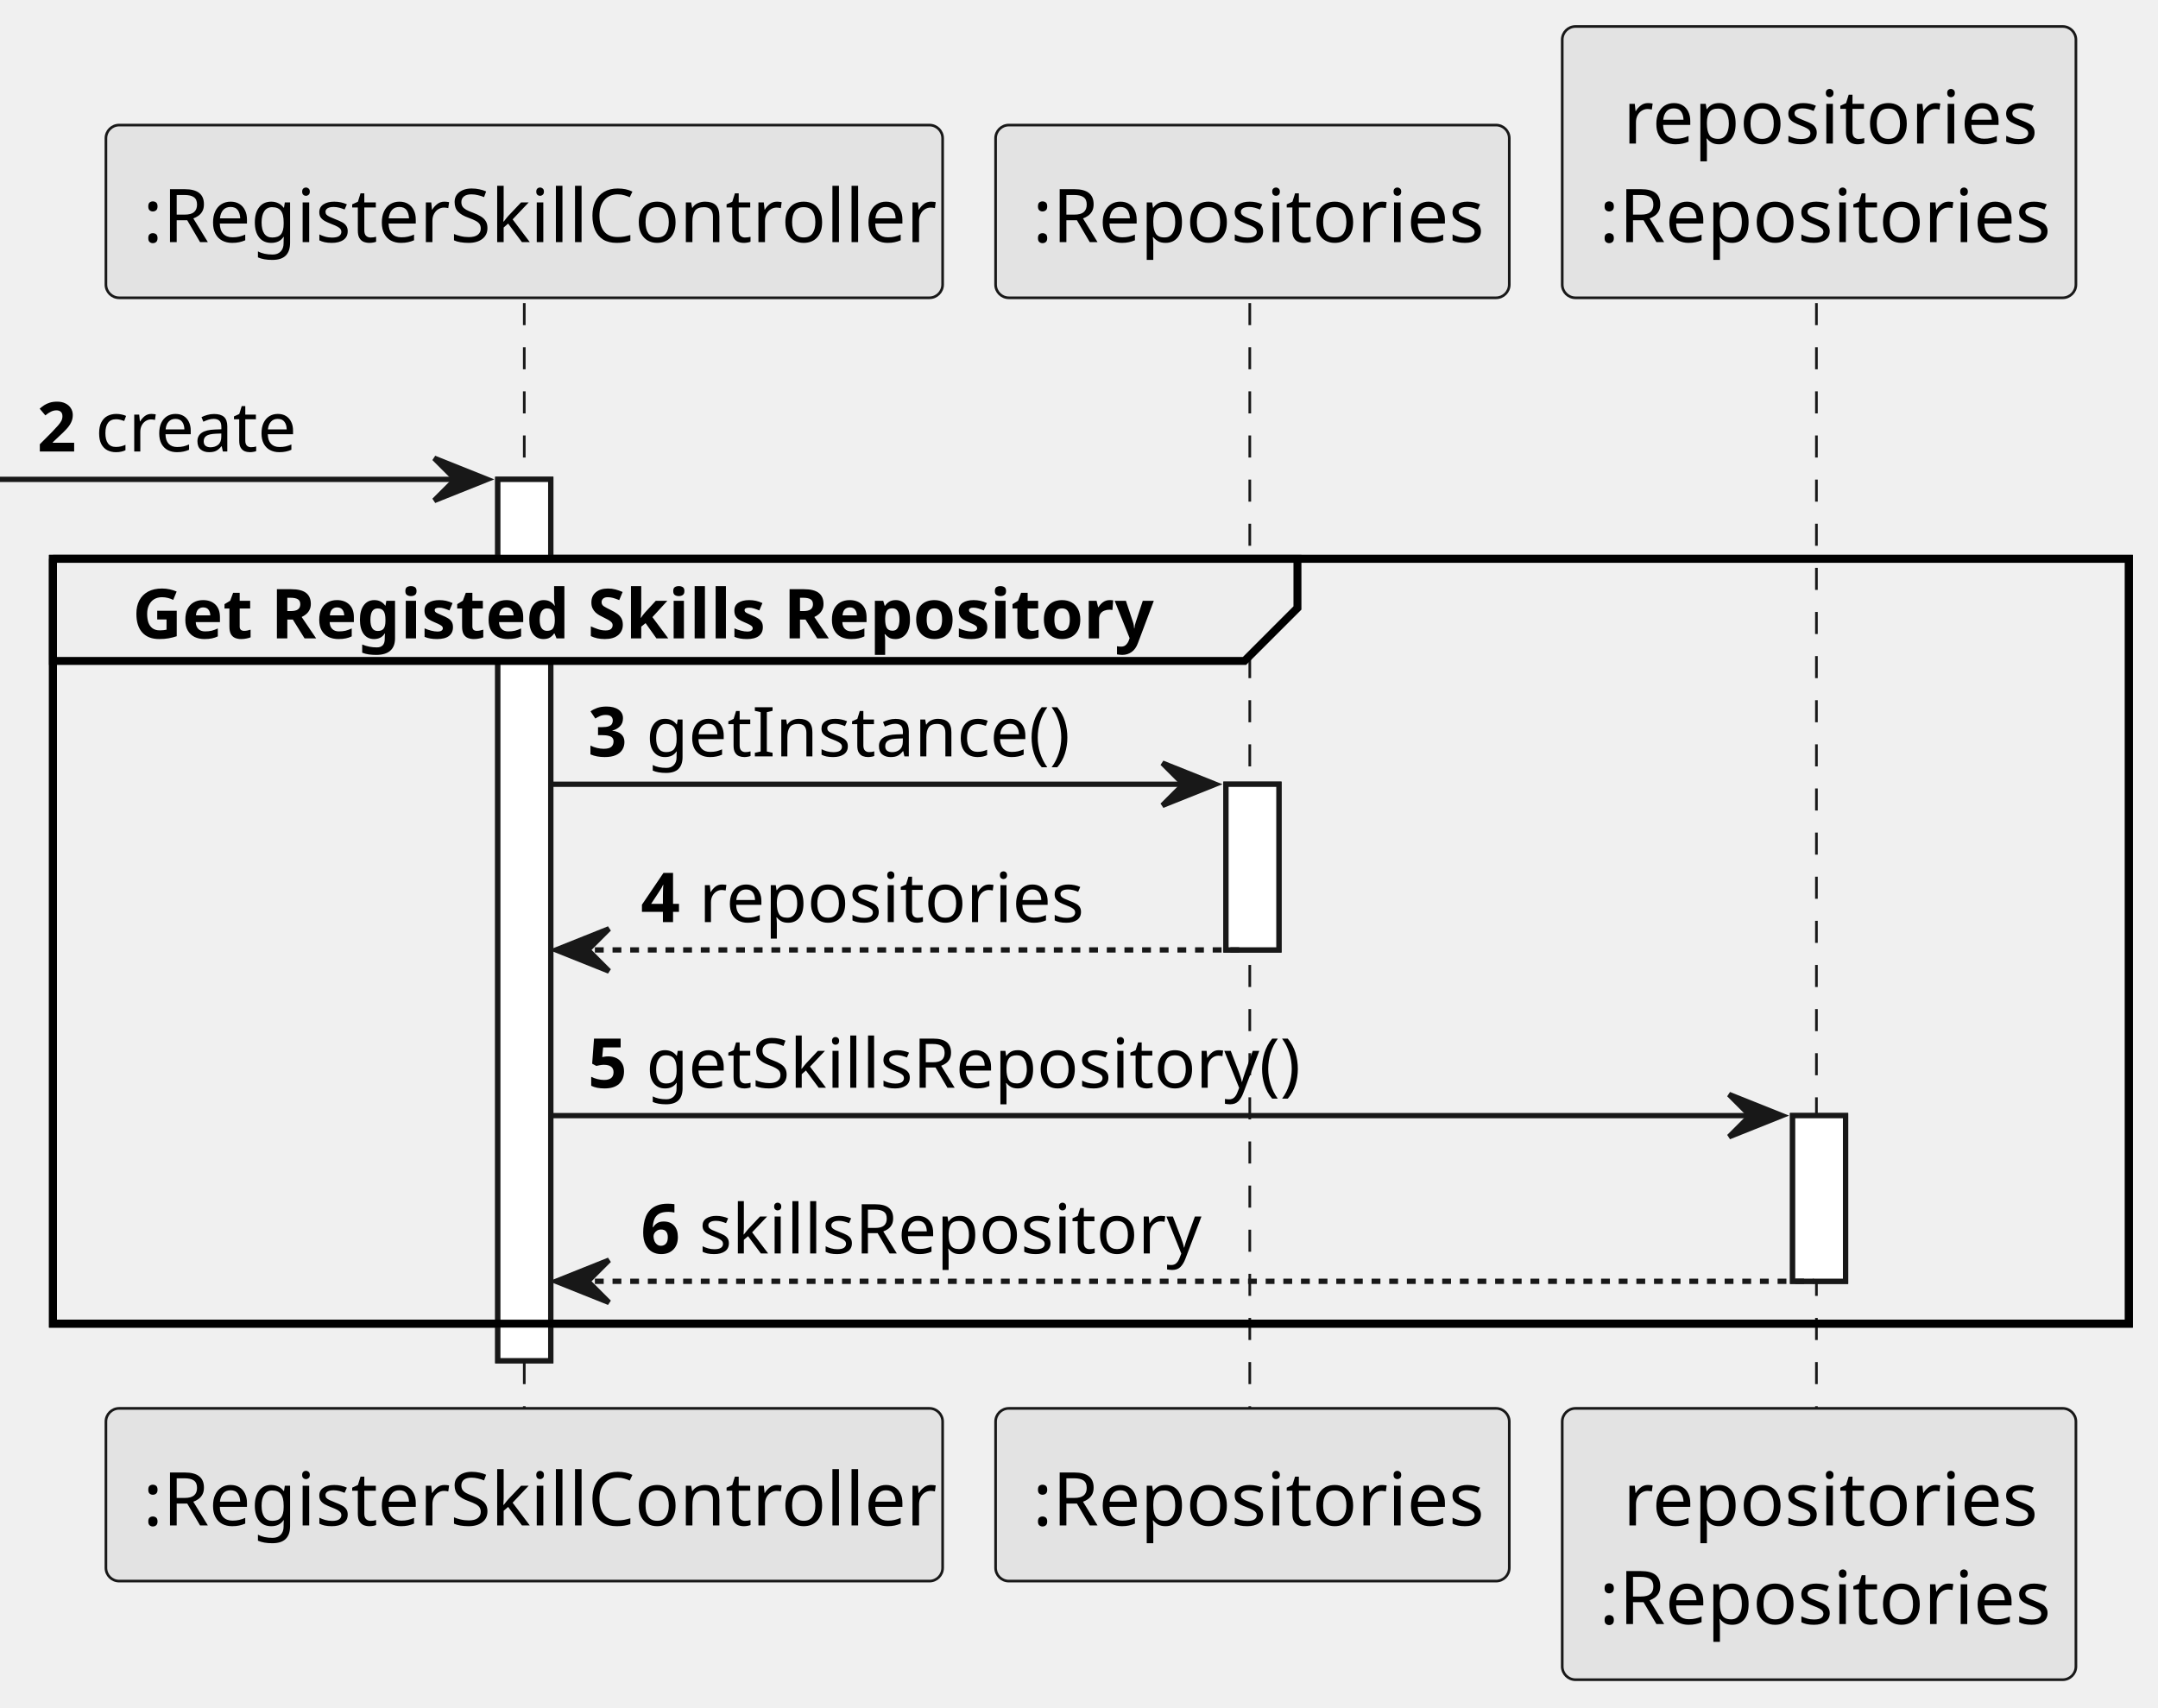
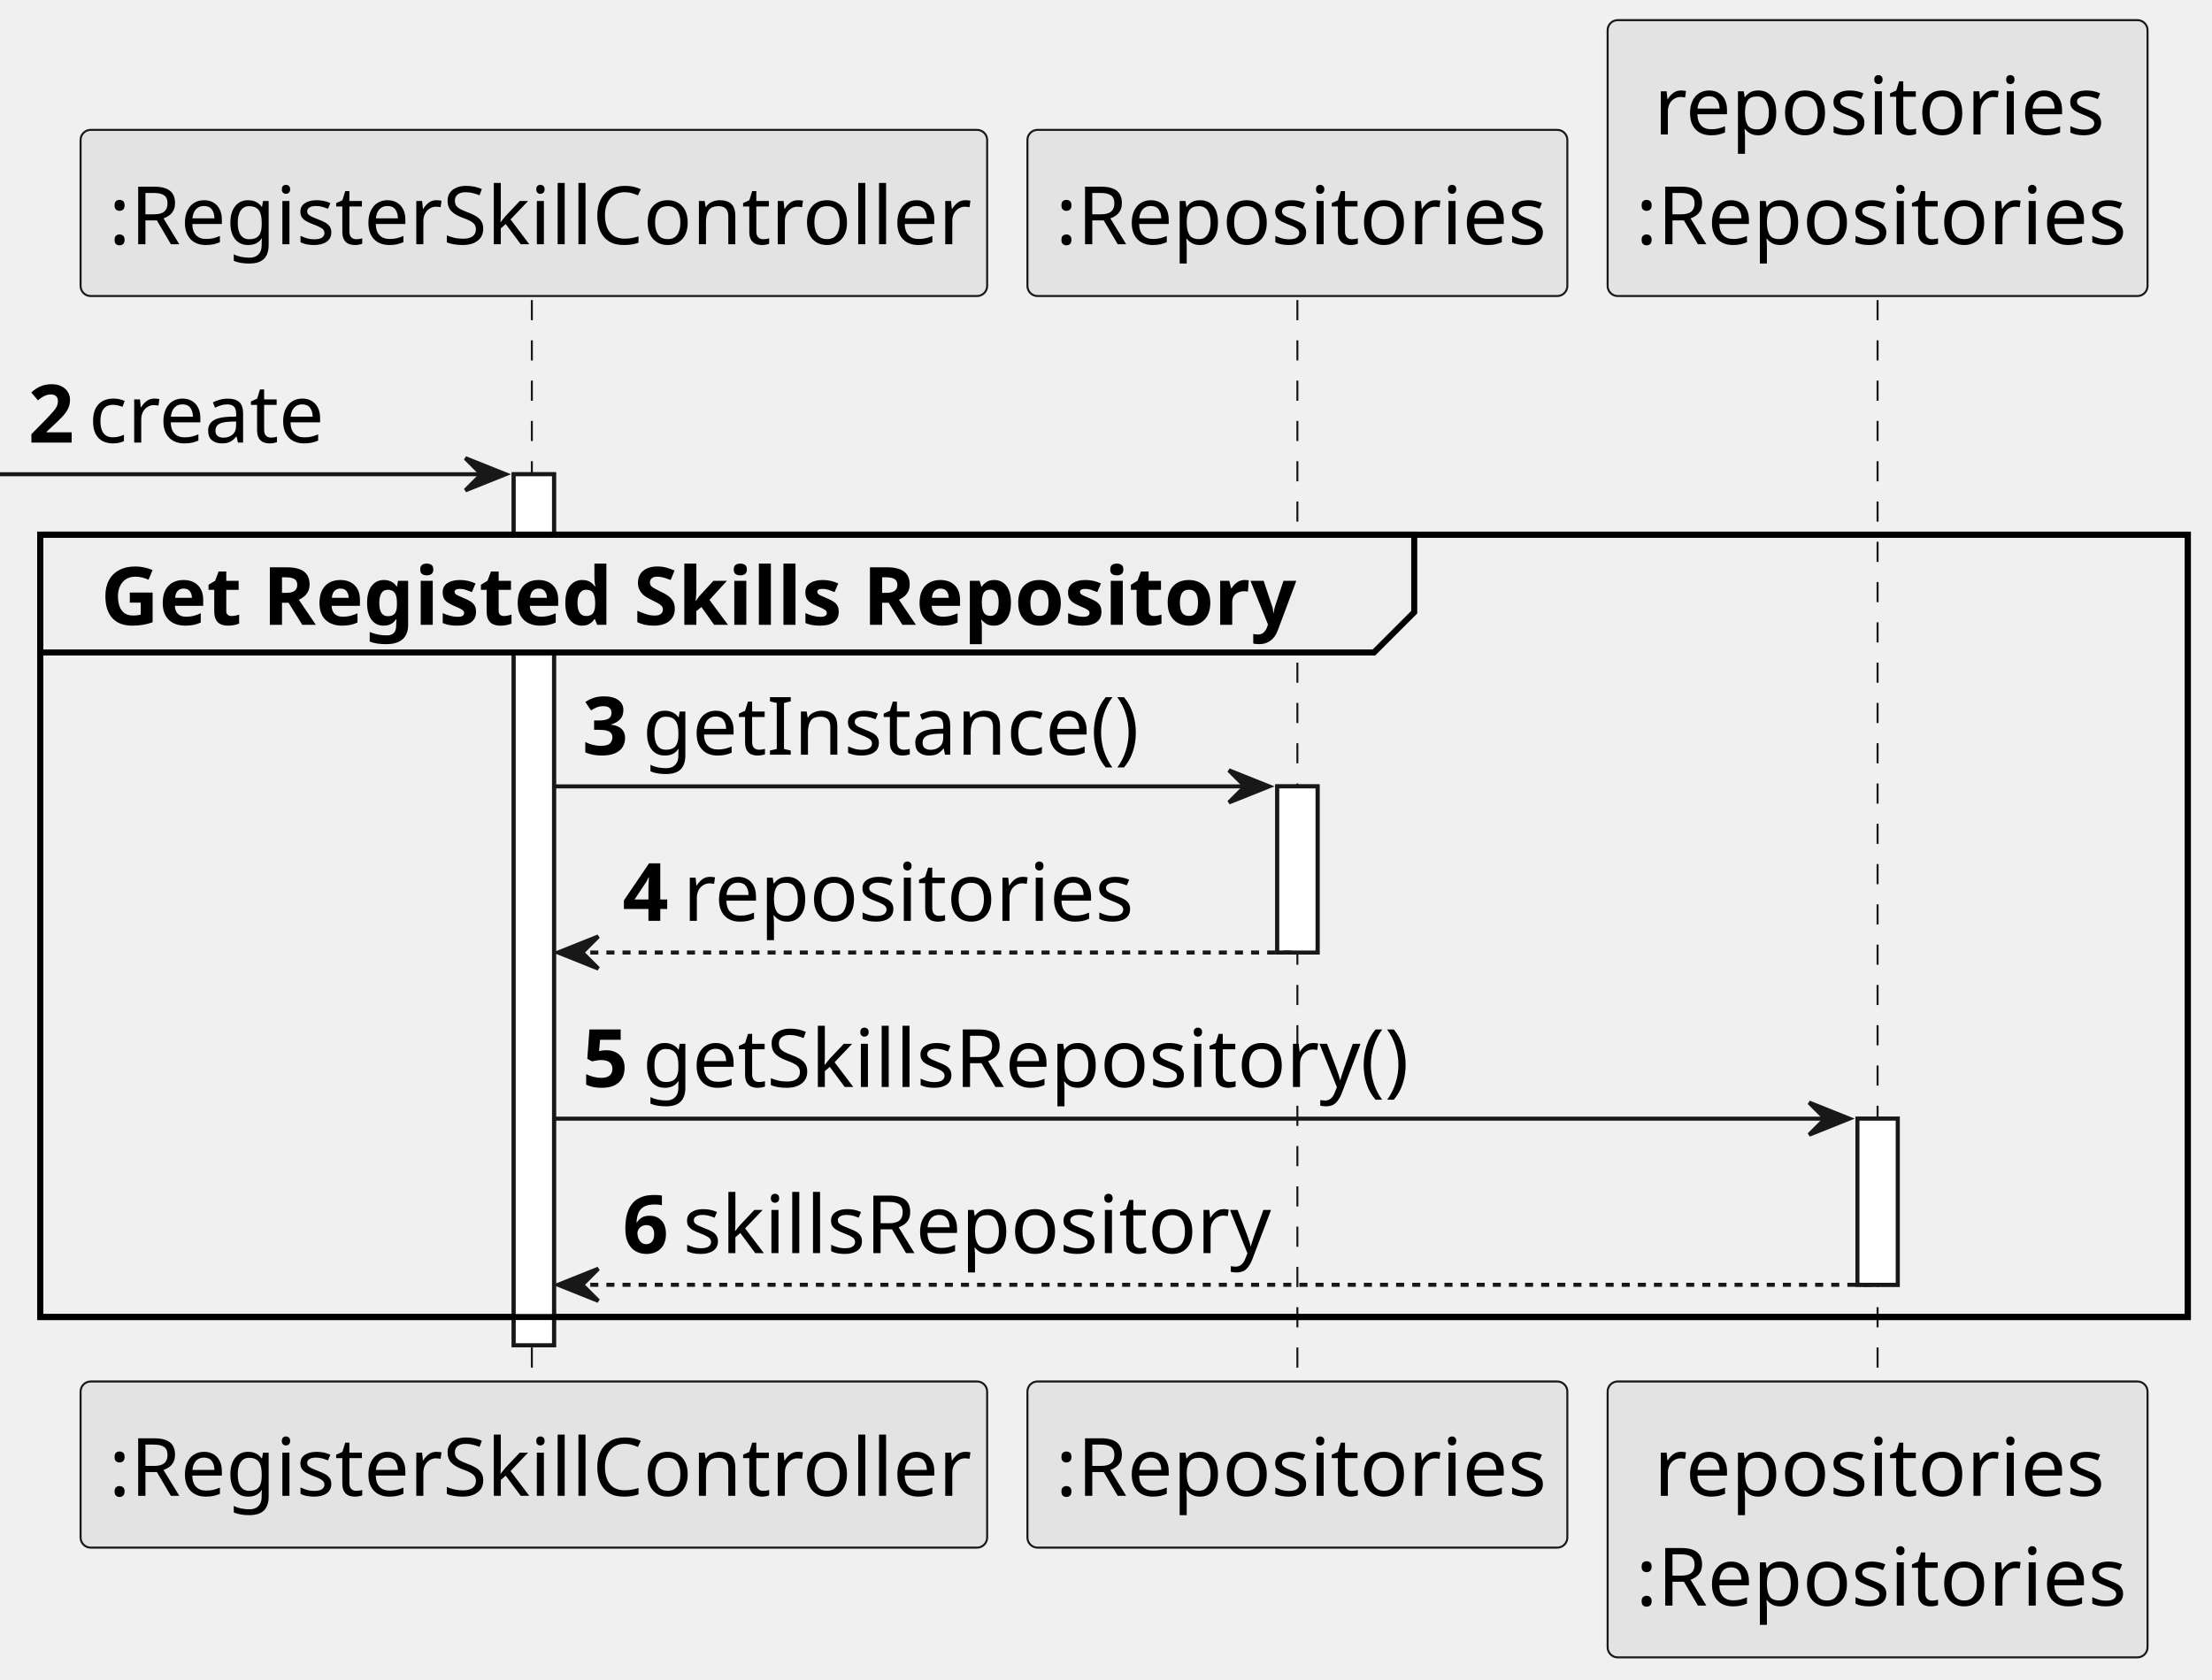
- <svg xmlns="http://www.w3.org/2000/svg" contentStyleType="text/css" height="387.6px" preserveAspectRatio="none" style="width:489px;height:387px;background:#FFFFFF;" version="1.1" viewBox="0 0 489 387" width="489.6px" zoomAndPan="magnify">
+ <svg xmlns="http://www.w3.org/2000/svg" contentStyleType="text/css" height="417px" preserveAspectRatio="none" style="width:549px;height:417px;background:#FFFFFF;" version="1.1" viewBox="0 0 549 417" width="549px" zoomAndPan="magnify">
  <defs />
  <g>
-     <rect fill="#FFFFFF" height="199.746" style="stroke:#181818;stroke-width:1.2;" width="12" x="112.8" y="108.64" />
-     <rect fill="#FFFFFF" height="37.549" style="stroke:#181818;stroke-width:1.2;" width="12" x="277.8" y="177.738" />
-     <rect fill="#FFFFFF" height="37.549" style="stroke:#181818;stroke-width:1.2;" width="12" x="406.2" y="252.837" />
-     <rect fill="none" height="173.346" style="stroke:#000000;stroke-width:1.8;" width="470.4" x="12" y="126.64" />
-     <line style="stroke:#181818;stroke-width:0.6;stroke-dasharray:5.0,5.0;" x1="118.8" x2="118.8" y1="68.691" y2="320.386" />
-     <line style="stroke:#181818;stroke-width:0.6;stroke-dasharray:5.0,5.0;" x1="283.2" x2="283.2" y1="68.691" y2="320.386" />
-     <line style="stroke:#181818;stroke-width:0.6;stroke-dasharray:5.0,5.0;" x1="411.6" x2="411.6" y1="68.691" y2="320.386" />
-     <rect fill="#E3E3E3" height="39.145" rx="3" ry="3" style="stroke:#181818;stroke-width:0.6;" width="189.6" x="24" y="28.345" />
-     <text fill="#000000" font-family="sans-serif" font-size="16.8" lengthAdjust="spacing" textLength="172.8" x="32.4" y="54.874">:RegisterSkillController</text>
-     <rect fill="#E3E3E3" height="39.145" rx="3" ry="3" style="stroke:#181818;stroke-width:0.6;" width="189.6" x="24" y="319.186" />
-     <text fill="#000000" font-family="sans-serif" font-size="16.8" lengthAdjust="spacing" textLength="172.8" x="32.4" y="345.715">:RegisterSkillController</text>
-     <rect fill="#E3E3E3" height="39.145" rx="3" ry="3" style="stroke:#181818;stroke-width:0.6;" width="116.4" x="225.6" y="28.345" />
-     <text fill="#000000" font-family="sans-serif" font-size="16.8" lengthAdjust="spacing" textLength="99.6" x="234" y="54.874">:Repositories</text>
-     <rect fill="#E3E3E3" height="39.145" rx="3" ry="3" style="stroke:#181818;stroke-width:0.6;" width="116.4" x="225.6" y="319.186" />
-     <text fill="#000000" font-family="sans-serif" font-size="16.8" lengthAdjust="spacing" textLength="99.6" x="234" y="345.715">:Repositories</text>
-     <rect fill="#E3E3E3" height="61.491" rx="3" ry="3" style="stroke:#181818;stroke-width:0.6;" width="116.4" x="354" y="6" />
-     <text fill="#000000" font-family="sans-serif" font-size="16.8" lengthAdjust="spacing" textLength="88.8" x="367.8" y="32.529">repositories</text>
-     <text fill="#000000" font-family="sans-serif" font-size="16.8" lengthAdjust="spacing" textLength="99.6" x="362.4" y="54.874">:Repositories</text>
-     <rect fill="#E3E3E3" height="61.491" rx="3" ry="3" style="stroke:#181818;stroke-width:0.6;" width="116.4" x="354" y="319.186" />
-     <text fill="#000000" font-family="sans-serif" font-size="16.8" lengthAdjust="spacing" textLength="88.8" x="367.8" y="345.715">repositories</text>
-     <text fill="#000000" font-family="sans-serif" font-size="16.8" lengthAdjust="spacing" textLength="99.6" x="362.4" y="368.06">:Repositories</text>
-     <rect fill="#FFFFFF" height="199.746" style="stroke:#181818;stroke-width:1.2;" width="12" x="112.8" y="108.64" />
-     <rect fill="#FFFFFF" height="37.549" style="stroke:#181818;stroke-width:1.2;" width="12" x="277.8" y="177.738" />
-     <rect fill="#FFFFFF" height="37.549" style="stroke:#181818;stroke-width:1.2;" width="12" x="406.2" y="252.837" />
-     <polygon fill="#181818" points="98.4,103.84,110.4,108.64,98.4,113.44,103.2,108.64" style="stroke:#181818;stroke-width:1.2;" />
-     <line style="stroke:#181818;stroke-width:1.2;" x1="0" x2="105.6" y1="108.64" y2="108.64" />
-     <text fill="#000000" font-family="sans-serif" font-size="15.6" font-weight="bold" lengthAdjust="spacing" textLength="8.4" x="8.4" y="102.325">2</text>
-     <text fill="#000000" font-family="sans-serif" font-size="15.6" lengthAdjust="spacing" textLength="43.2" x="21.6" y="102.325">create</text>
-     <path d="M12,126.64 L294,126.64 L294,137.789 L282,149.789 L12,149.789 L12,126.64 " fill="#EEEEEE" style="stroke:#000000;stroke-width:1.8;" />
-     <rect fill="none" height="173.346" style="stroke:#000000;stroke-width:1.8;" width="470.4" x="12" y="126.64" />
-     <text fill="#000000" font-family="sans-serif" font-size="15.6" font-weight="bold" lengthAdjust="spacing" textLength="228" x="30" y="144.674">Get Registed Skills Repository</text>
-     <polygon fill="#181818" points="263.4,172.938,275.4,177.738,263.4,182.538,268.2,177.738" style="stroke:#181818;stroke-width:1.2;" />
-     <line style="stroke:#181818;stroke-width:1.2;" x1="124.8" x2="270.6" y1="177.738" y2="177.738" />
-     <text fill="#000000" font-family="sans-serif" font-size="15.6" font-weight="bold" lengthAdjust="spacing" textLength="8.4" x="133.2" y="171.423">3</text>
-     <text fill="#000000" font-family="sans-serif" font-size="15.6" lengthAdjust="spacing" textLength="90" x="146.4" y="171.423">getInstance()</text>
-     <polygon fill="#181818" points="138,210.488,126,215.287,138,220.088,133.2,215.287" style="stroke:#181818;stroke-width:1.2;" />
-     <line style="stroke:#181818;stroke-width:1.2;stroke-dasharray:2.0,2.0;" x1="130.8" x2="282.6" y1="215.287" y2="215.287" />
-     <text fill="#000000" font-family="sans-serif" font-size="15.6" font-weight="bold" lengthAdjust="spacing" textLength="8.4" x="145.2" y="208.972">4</text>
-     <text fill="#000000" font-family="sans-serif" font-size="15.6" lengthAdjust="spacing" textLength="80.4" x="158.4" y="208.972">repositories</text>
-     <polygon fill="#181818" points="391.8,248.037,403.8,252.837,391.8,257.637,396.6,252.837" style="stroke:#181818;stroke-width:1.2;" />
-     <line style="stroke:#181818;stroke-width:1.2;" x1="124.8" x2="399" y1="252.837" y2="252.837" />
-     <text fill="#000000" font-family="sans-serif" font-size="15.6" font-weight="bold" lengthAdjust="spacing" textLength="8.4" x="133.2" y="246.522">5</text>
-     <text fill="#000000" font-family="sans-serif" font-size="15.6" lengthAdjust="spacing" textLength="144" x="146.4" y="246.522">getSkillsRepository()</text>
-     <polygon fill="#181818" points="138,285.586,126,290.386,138,295.186,133.2,290.386" style="stroke:#181818;stroke-width:1.2;" />
-     <line style="stroke:#181818;stroke-width:1.2;stroke-dasharray:2.0,2.0;" x1="130.8" x2="411" y1="290.386" y2="290.386" />
-     <text fill="#000000" font-family="sans-serif" font-size="15.6" font-weight="bold" lengthAdjust="spacing" textLength="8.4" x="145.2" y="284.071">6</text>
-     <text fill="#000000" font-family="sans-serif" font-size="15.6" lengthAdjust="spacing" textLength="110.4" x="158.4" y="284.071">skillsRepository</text>
+     <rect fill="#FFFFFF" height="216.2" style="stroke:#181818;stroke-width:1.0;" width="10" x="127.5" y="117.72" />
+     <rect fill="#FFFFFF" height="41.24" style="stroke:#181818;stroke-width:1.0;" width="10" x="317" y="195.2" />
+     <rect fill="#FFFFFF" height="41.24" style="stroke:#181818;stroke-width:1.0;" width="10" x="461" y="277.68" />
+     <rect fill="none" height="194.2" style="stroke:#000000;stroke-width:1.5;" width="533" x="10" y="132.72" />
+     <line style="stroke:#181818;stroke-width:0.5;stroke-dasharray:5.0,5.0;" x1="132" x2="132" y1="74.48" y2="343.92" />
+     <line style="stroke:#181818;stroke-width:0.5;stroke-dasharray:5.0,5.0;" x1="322" x2="322" y1="74.48" y2="343.92" />
+     <line style="stroke:#181818;stroke-width:0.5;stroke-dasharray:5.0,5.0;" x1="466" x2="466" y1="74.48" y2="343.92" />
+     <rect fill="#E3E3E3" height="41.24" rx="2.5" ry="2.5" style="stroke:#181818;stroke-width:0.5;" width="225" x="20" y="32.24" />
+     <text fill="#000000" font-family="sans-serif" font-size="20" lengthAdjust="spacing" textLength="211" x="27" y="60.62">:RegisterSkillController</text>
+     <rect fill="#E3E3E3" height="41.24" rx="2.5" ry="2.5" style="stroke:#181818;stroke-width:0.5;" width="225" x="20" y="342.92" />
+     <text fill="#000000" font-family="sans-serif" font-size="20" lengthAdjust="spacing" textLength="211" x="27" y="371.3">:RegisterSkillController</text>
+     <rect fill="#E3E3E3" height="41.24" rx="2.5" ry="2.5" style="stroke:#181818;stroke-width:0.5;" width="134" x="255" y="32.24" />
+     <text fill="#000000" font-family="sans-serif" font-size="20" lengthAdjust="spacing" textLength="120" x="262" y="60.62">:Repositories</text>
+     <rect fill="#E3E3E3" height="41.24" rx="2.5" ry="2.5" style="stroke:#181818;stroke-width:0.5;" width="134" x="255" y="342.92" />
+     <text fill="#000000" font-family="sans-serif" font-size="20" lengthAdjust="spacing" textLength="120" x="262" y="371.3">:Repositories</text>
+     <rect fill="#E3E3E3" height="68.48" rx="2.5" ry="2.5" style="stroke:#181818;stroke-width:0.5;" width="134" x="399" y="5" />
+     <text fill="#000000" font-family="sans-serif" font-size="20" lengthAdjust="spacing" textLength="111" x="410.5" y="33.38">repositories</text>
+     <text fill="#000000" font-family="sans-serif" font-size="20" lengthAdjust="spacing" textLength="120" x="406" y="60.62">:Repositories</text>
+     <rect fill="#E3E3E3" height="68.48" rx="2.5" ry="2.5" style="stroke:#181818;stroke-width:0.5;" width="134" x="399" y="342.92" />
+     <text fill="#000000" font-family="sans-serif" font-size="20" lengthAdjust="spacing" textLength="111" x="410.5" y="371.3">repositories</text>
+     <text fill="#000000" font-family="sans-serif" font-size="20" lengthAdjust="spacing" textLength="120" x="406" y="398.54">:Repositories</text>
+     <rect fill="#FFFFFF" height="216.2" style="stroke:#181818;stroke-width:1.0;" width="10" x="127.5" y="117.72" />
+     <rect fill="#FFFFFF" height="41.24" style="stroke:#181818;stroke-width:1.0;" width="10" x="317" y="195.2" />
+     <rect fill="#FFFFFF" height="41.24" style="stroke:#181818;stroke-width:1.0;" width="10" x="461" y="277.68" />
+     <polygon fill="#181818" points="115.5,113.72,125.5,117.72,115.5,121.72,119.5,117.72" style="stroke:#181818;stroke-width:1.0;" />
+     <line style="stroke:#181818;stroke-width:1.0;" x1="0" x2="121.5" y1="117.72" y2="117.72" />
+     <text fill="#000000" font-family="sans-serif" font-size="20" font-weight="bold" lengthAdjust="spacing" textLength="11" x="7" y="109.86">2</text>
+     <text fill="#000000" font-family="sans-serif" font-size="20" lengthAdjust="spacing" textLength="58" x="22" y="109.86">create</text>
+     <path d="M10,132.72 L351,132.72 L351,151.96 L341,161.96 L10,161.96 L10,132.72 " fill="#EEEEEE" style="stroke:#000000;stroke-width:1.5;" />
+     <rect fill="none" height="194.2" style="stroke:#000000;stroke-width:1.5;" width="533" x="10" y="132.72" />
+     <text fill="#000000" font-family="sans-serif" font-size="20" font-weight="bold" lengthAdjust="spacing" textLength="296" x="25" y="155.1">Get Registed Skills Repository</text>
+     <polygon fill="#181818" points="305,191.2,315,195.2,305,199.2,309,195.2" style="stroke:#181818;stroke-width:1.0;" />
+     <line style="stroke:#181818;stroke-width:1.0;" x1="137.5" x2="311" y1="195.2" y2="195.2" />
+     <text fill="#000000" font-family="sans-serif" font-size="20" font-weight="bold" lengthAdjust="spacing" textLength="11" x="144.5" y="187.34">3</text>
+     <text fill="#000000" font-family="sans-serif" font-size="20" lengthAdjust="spacing" textLength="122" x="159.5" y="187.34">getInstance()</text>
+     <polygon fill="#181818" points="148.5,232.44,138.5,236.44,148.5,240.44,144.5,236.44" style="stroke:#181818;stroke-width:1.0;" />
+     <line style="stroke:#181818;stroke-width:1.0;stroke-dasharray:2.0,2.0;" x1="142.5" x2="321" y1="236.44" y2="236.44" />
+     <text fill="#000000" font-family="sans-serif" font-size="20" font-weight="bold" lengthAdjust="spacing" textLength="11" x="154.5" y="228.58">4</text>
+     <text fill="#000000" font-family="sans-serif" font-size="20" lengthAdjust="spacing" textLength="111" x="169.5" y="228.58">repositories</text>
+     <polygon fill="#181818" points="449,273.68,459,277.68,449,281.68,453,277.68" style="stroke:#181818;stroke-width:1.0;" />
+     <line style="stroke:#181818;stroke-width:1.0;" x1="137.5" x2="455" y1="277.68" y2="277.68" />
+     <text fill="#000000" font-family="sans-serif" font-size="20" font-weight="bold" lengthAdjust="spacing" textLength="11" x="144.5" y="269.82">5</text>
+     <text fill="#000000" font-family="sans-serif" font-size="20" lengthAdjust="spacing" textLength="188" x="159.5" y="269.82">getSkillsRepository()</text>
+     <polygon fill="#181818" points="148.5,314.92,138.5,318.92,148.5,322.92,144.5,318.92" style="stroke:#181818;stroke-width:1.0;" />
+     <line style="stroke:#181818;stroke-width:1.0;stroke-dasharray:2.0,2.0;" x1="142.5" x2="465" y1="318.92" y2="318.92" />
+     <text fill="#000000" font-family="sans-serif" font-size="20" font-weight="bold" lengthAdjust="spacing" textLength="11" x="154.5" y="311.06">6</text>
+     <text fill="#000000" font-family="sans-serif" font-size="20" lengthAdjust="spacing" textLength="145" x="169.5" y="311.06">skillsRepository</text>
  </g>
</svg>
